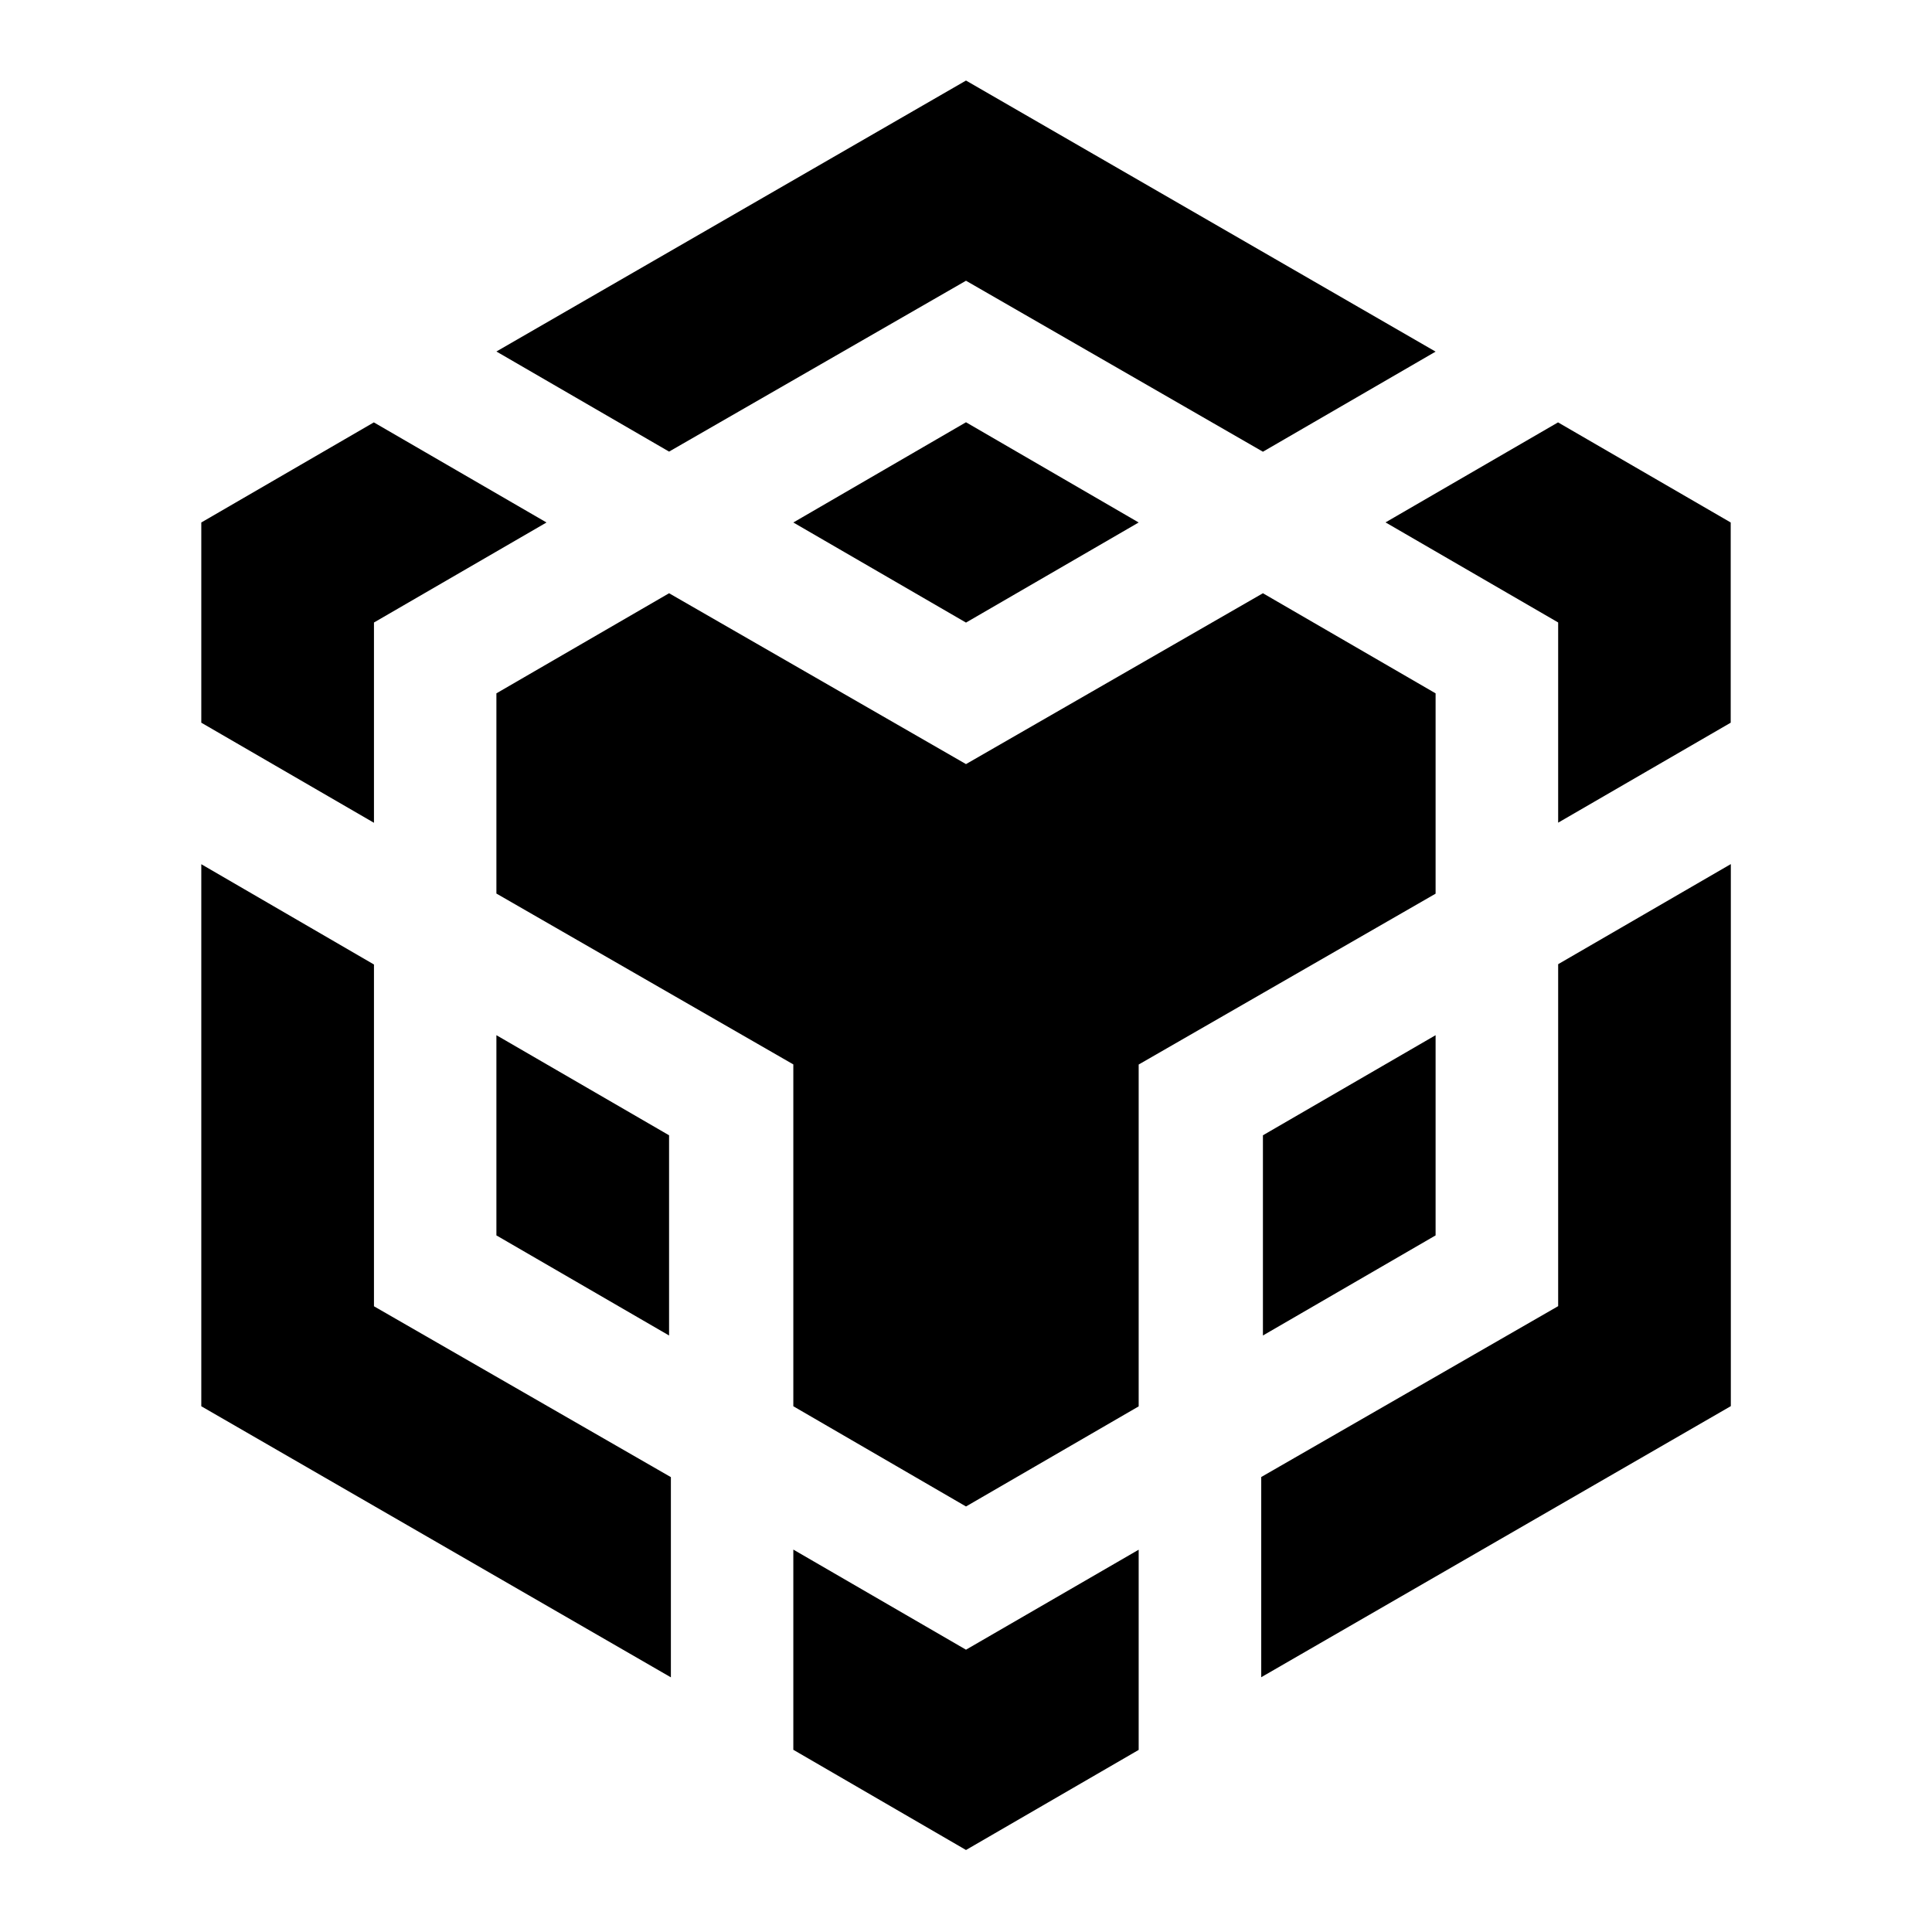
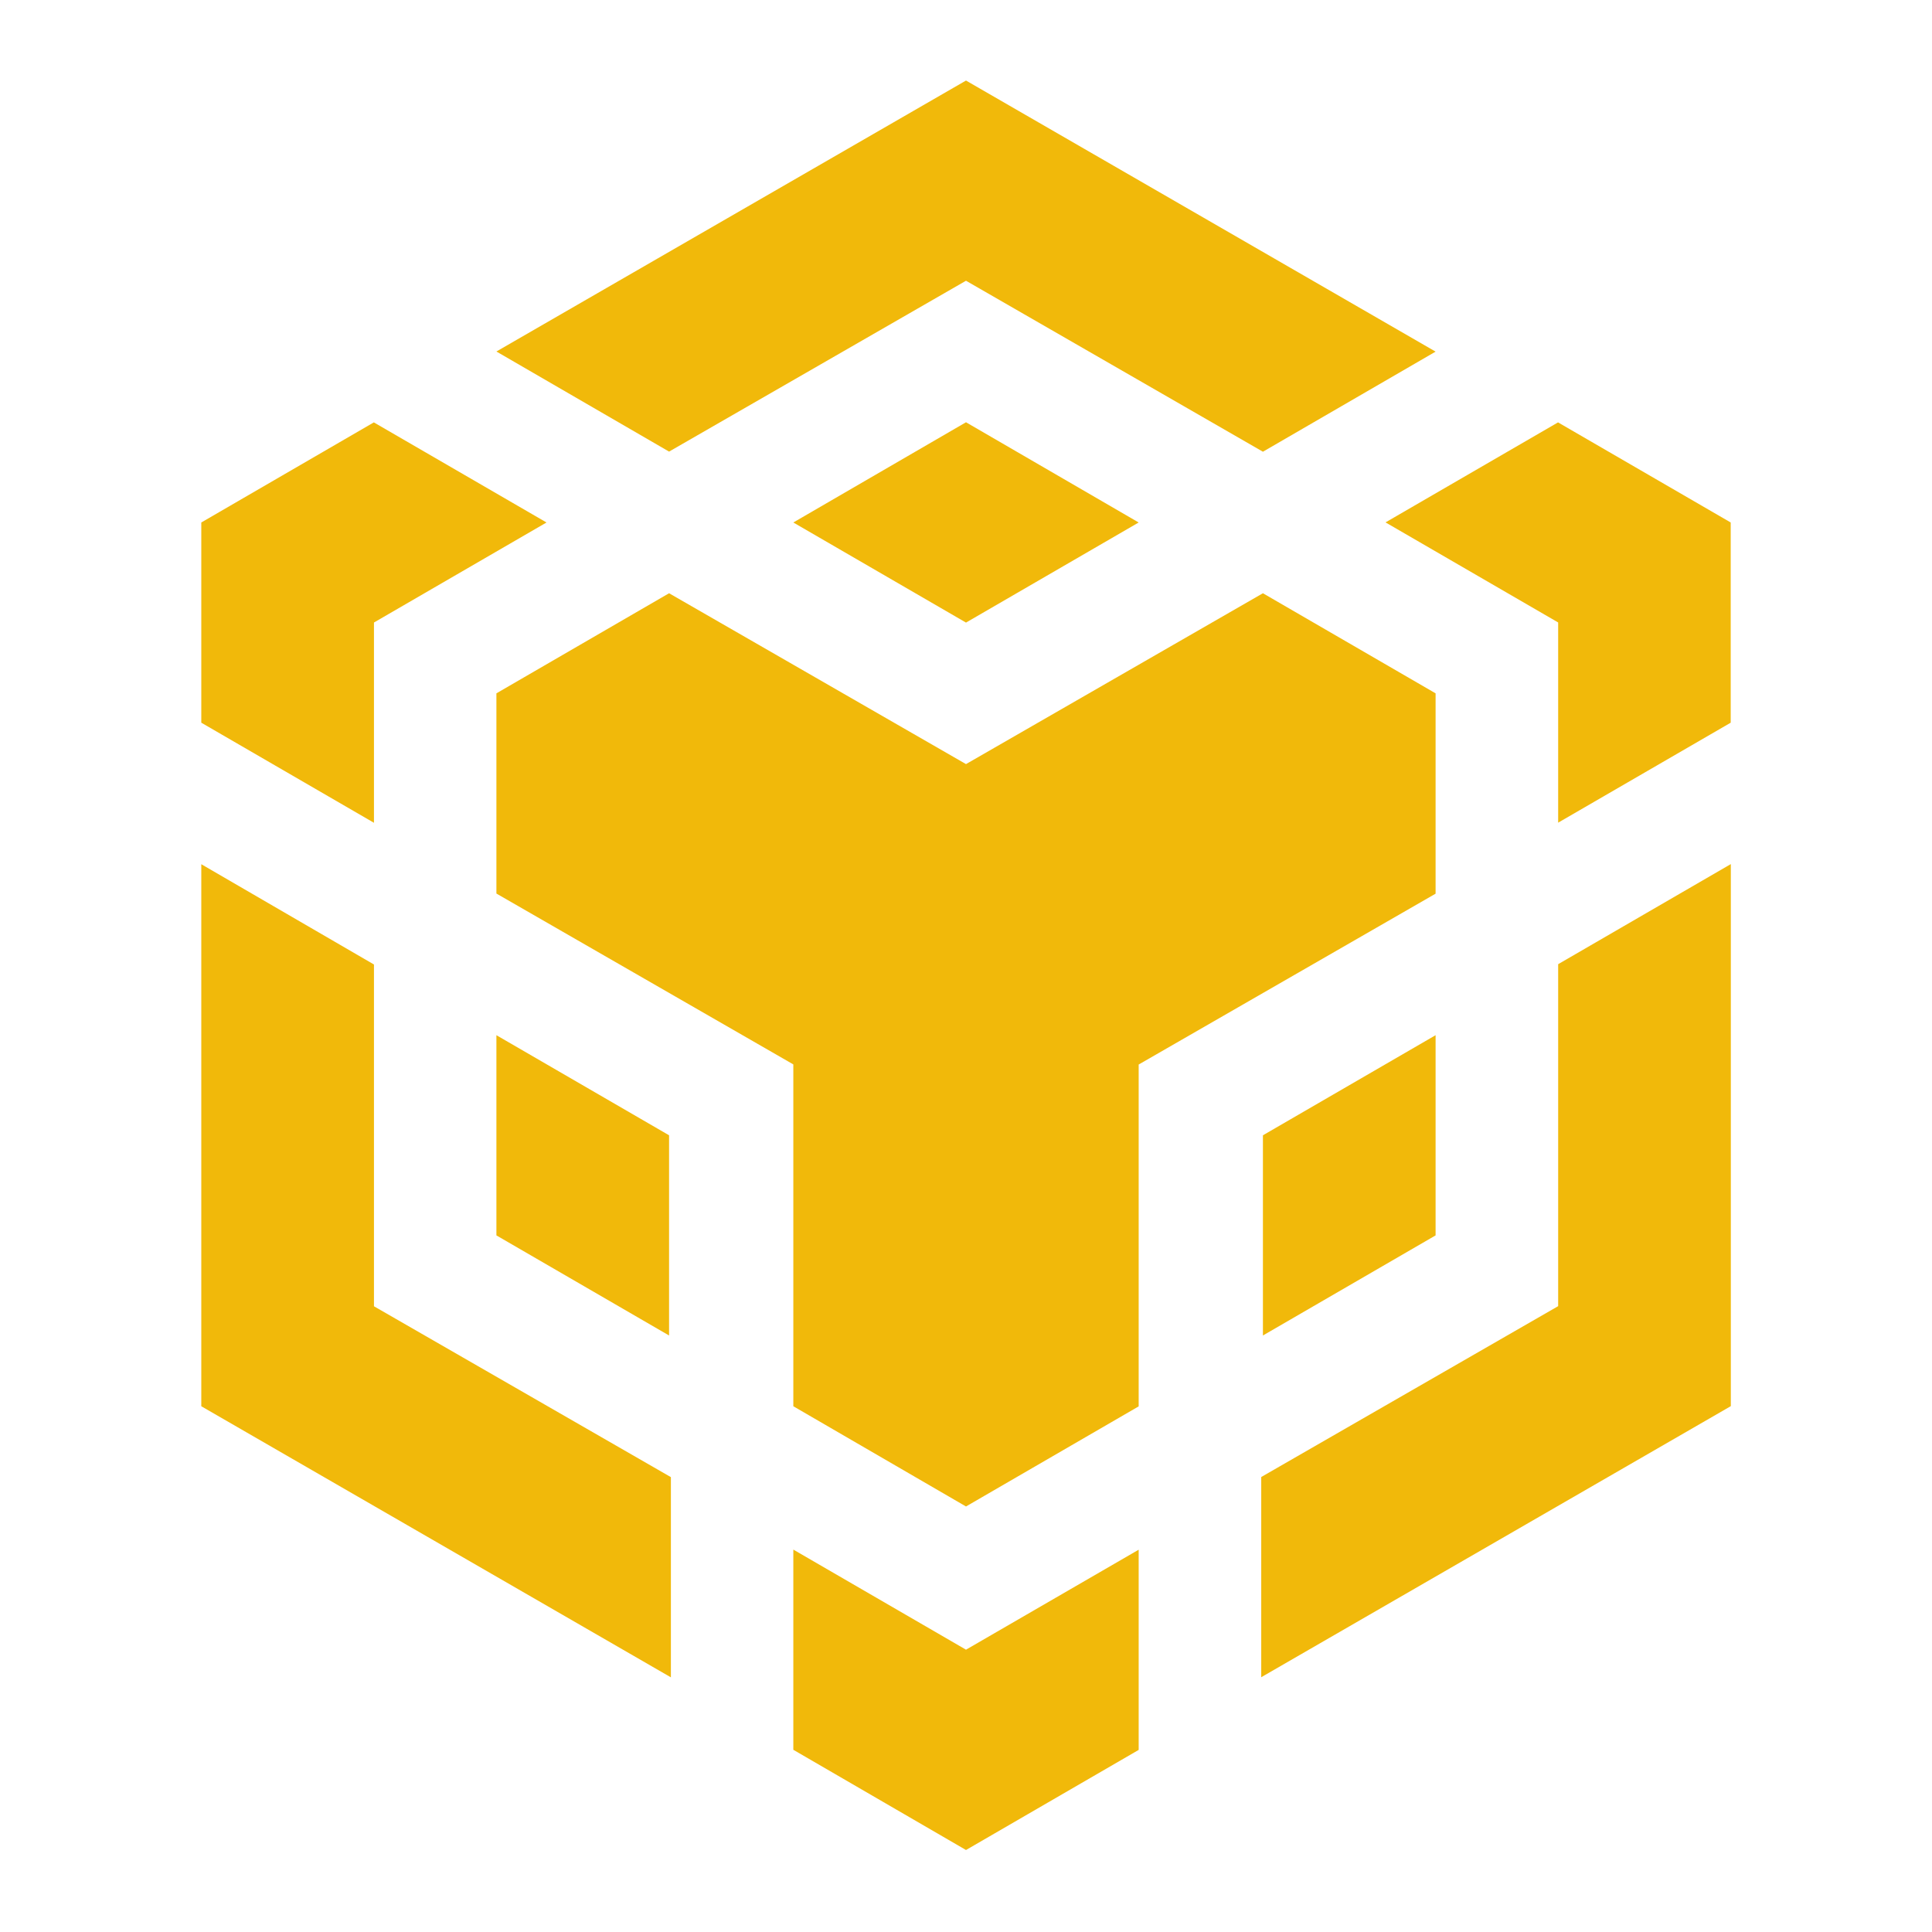
- <svg xmlns="http://www.w3.org/2000/svg" viewBox="0 0 16 16" fill="#000000" id="Bnb-Fill--Streamline-Remix-Fill" height="16" width="16">
-   <path d="M4.111 2.911 8 0.667l3.889 2.245 -1.43 0.829L8 2.325 5.541 3.74l-1.43 -0.829ZM11.889 5.742l-1.43 -0.829L8 6.328 5.541 4.913 4.111 5.742v1.658l2.459 1.415v2.831L8 12.476l1.43 -0.829v-2.831l2.459 -1.415V5.742Zm0 4.489v-1.658l-1.43 0.829v1.658l1.43 -0.829Zm1.015 0.586 -2.459 1.415v1.658l3.889 -2.245v-4.489l-1.43 0.829v2.831Zm-1.43 -6.491 1.43 0.829v1.658L14.333 5.985V4.327l-1.43 -0.829 -1.43 0.829ZM6.57 12.833v1.658L8 15.321l1.43 -0.829v-1.658L8 13.662l-1.43 -0.829Zm-2.459 -2.602 1.43 0.829v-1.658l-1.43 -0.829v1.658Zm2.459 -5.904L8 5.156l1.43 -0.829L8 3.497 6.57 4.327ZM3.096 5.156l1.43 -0.829 -1.43 -0.829L1.667 4.327v1.658l1.43 0.829V5.156Zm0 2.831L1.667 7.157v4.489l3.889 2.245v-1.658l-2.459 -1.415v-2.831Z" stroke-width="0.667" />
+ <svg xmlns="http://www.w3.org/2000/svg" viewBox="0 0 16 16" fill="#000000" id="Bnb-Fill--Streamline-Remix-Fill" height="73" width="73">
+   <path d="M4.111 2.911 8 0.667l3.889 2.245 -1.43 0.829L8 2.325 5.541 3.74l-1.43 -0.829ZM11.889 5.742l-1.43 -0.829L8 6.328 5.541 4.913 4.111 5.742v1.658l2.459 1.415v2.831L8 12.476l1.43 -0.829v-2.831l2.459 -1.415V5.742Zm0 4.489v-1.658l-1.43 0.829v1.658l1.43 -0.829Zm1.015 0.586 -2.459 1.415v1.658l3.889 -2.245v-4.489l-1.43 0.829v2.831Zm-1.43 -6.491 1.43 0.829v1.658L14.333 5.985V4.327l-1.43 -0.829 -1.43 0.829ZM6.57 12.833v1.658L8 15.321l1.43 -0.829v-1.658L8 13.662l-1.43 -0.829Zm-2.459 -2.602 1.43 0.829v-1.658l-1.43 -0.829v1.658Zm2.459 -5.904L8 5.156l1.43 -0.829L8 3.497 6.57 4.327ZM3.096 5.156l1.43 -0.829 -1.43 -0.829L1.667 4.327v1.658l1.43 0.829V5.156Zm0 2.831L1.667 7.157v4.489l3.889 2.245v-1.658l-2.459 -1.415v-2.831Z" stroke-width="0.667" fill="#F1B90A" />
</svg>
